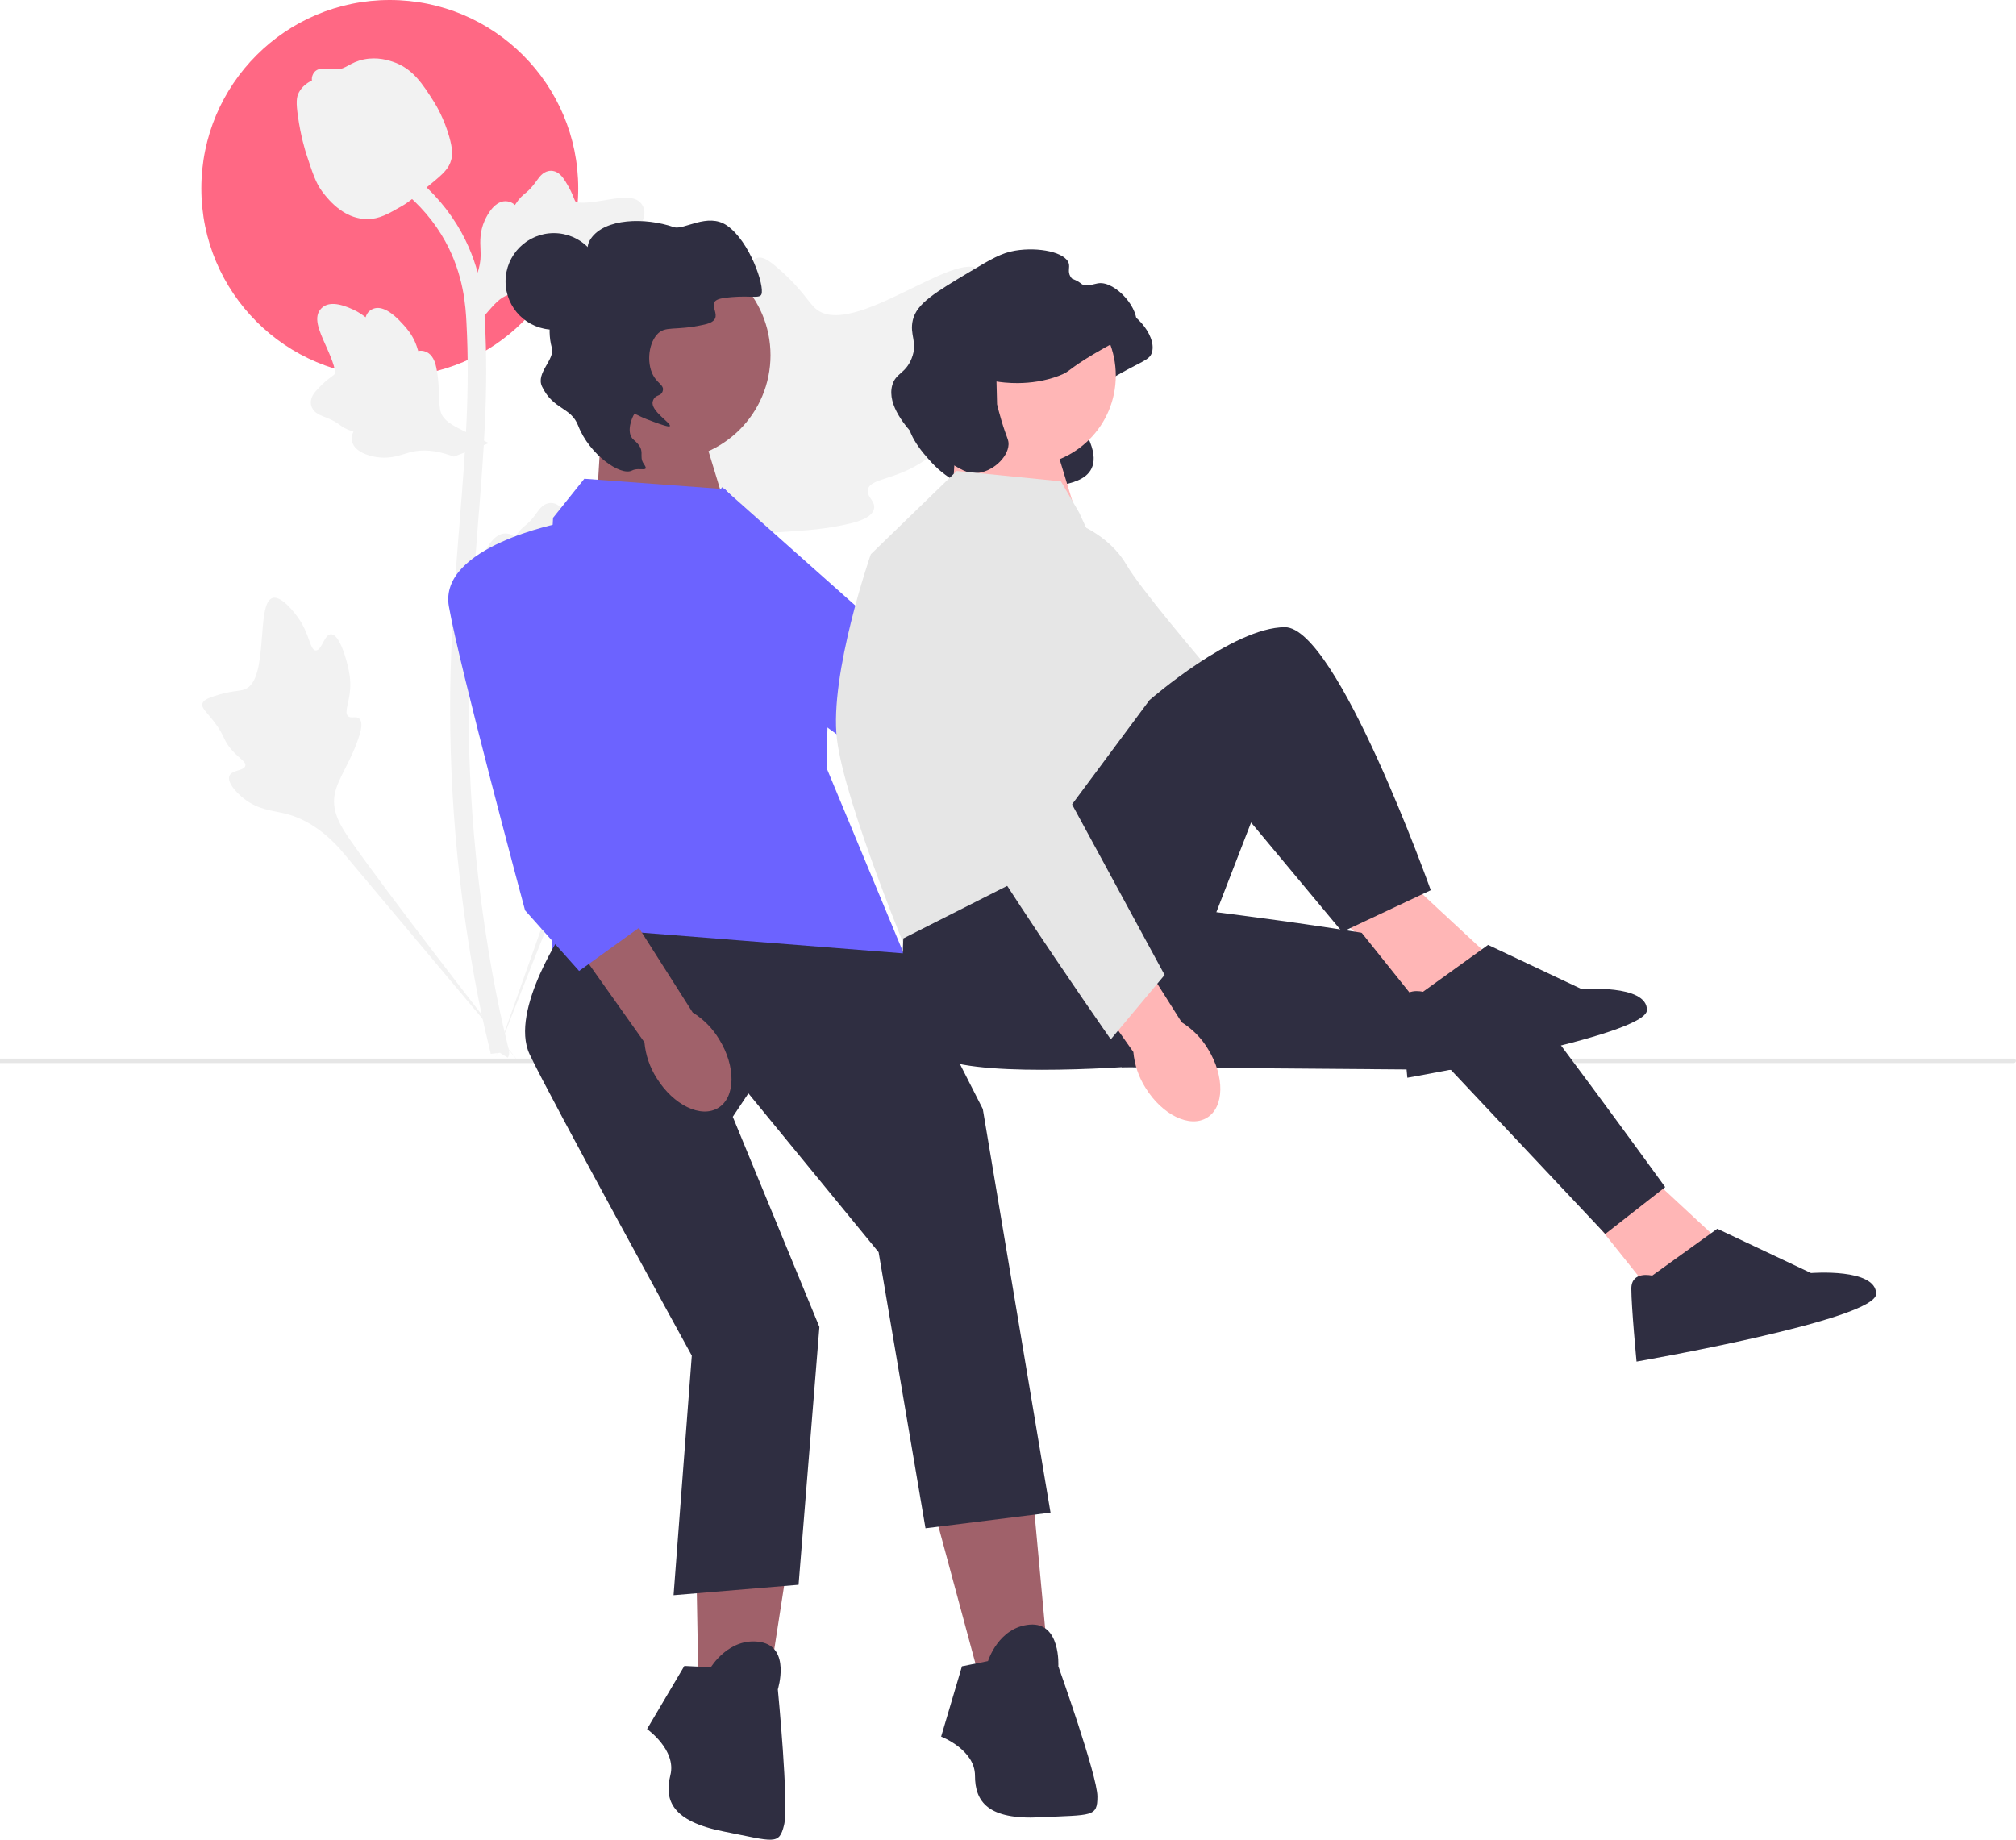
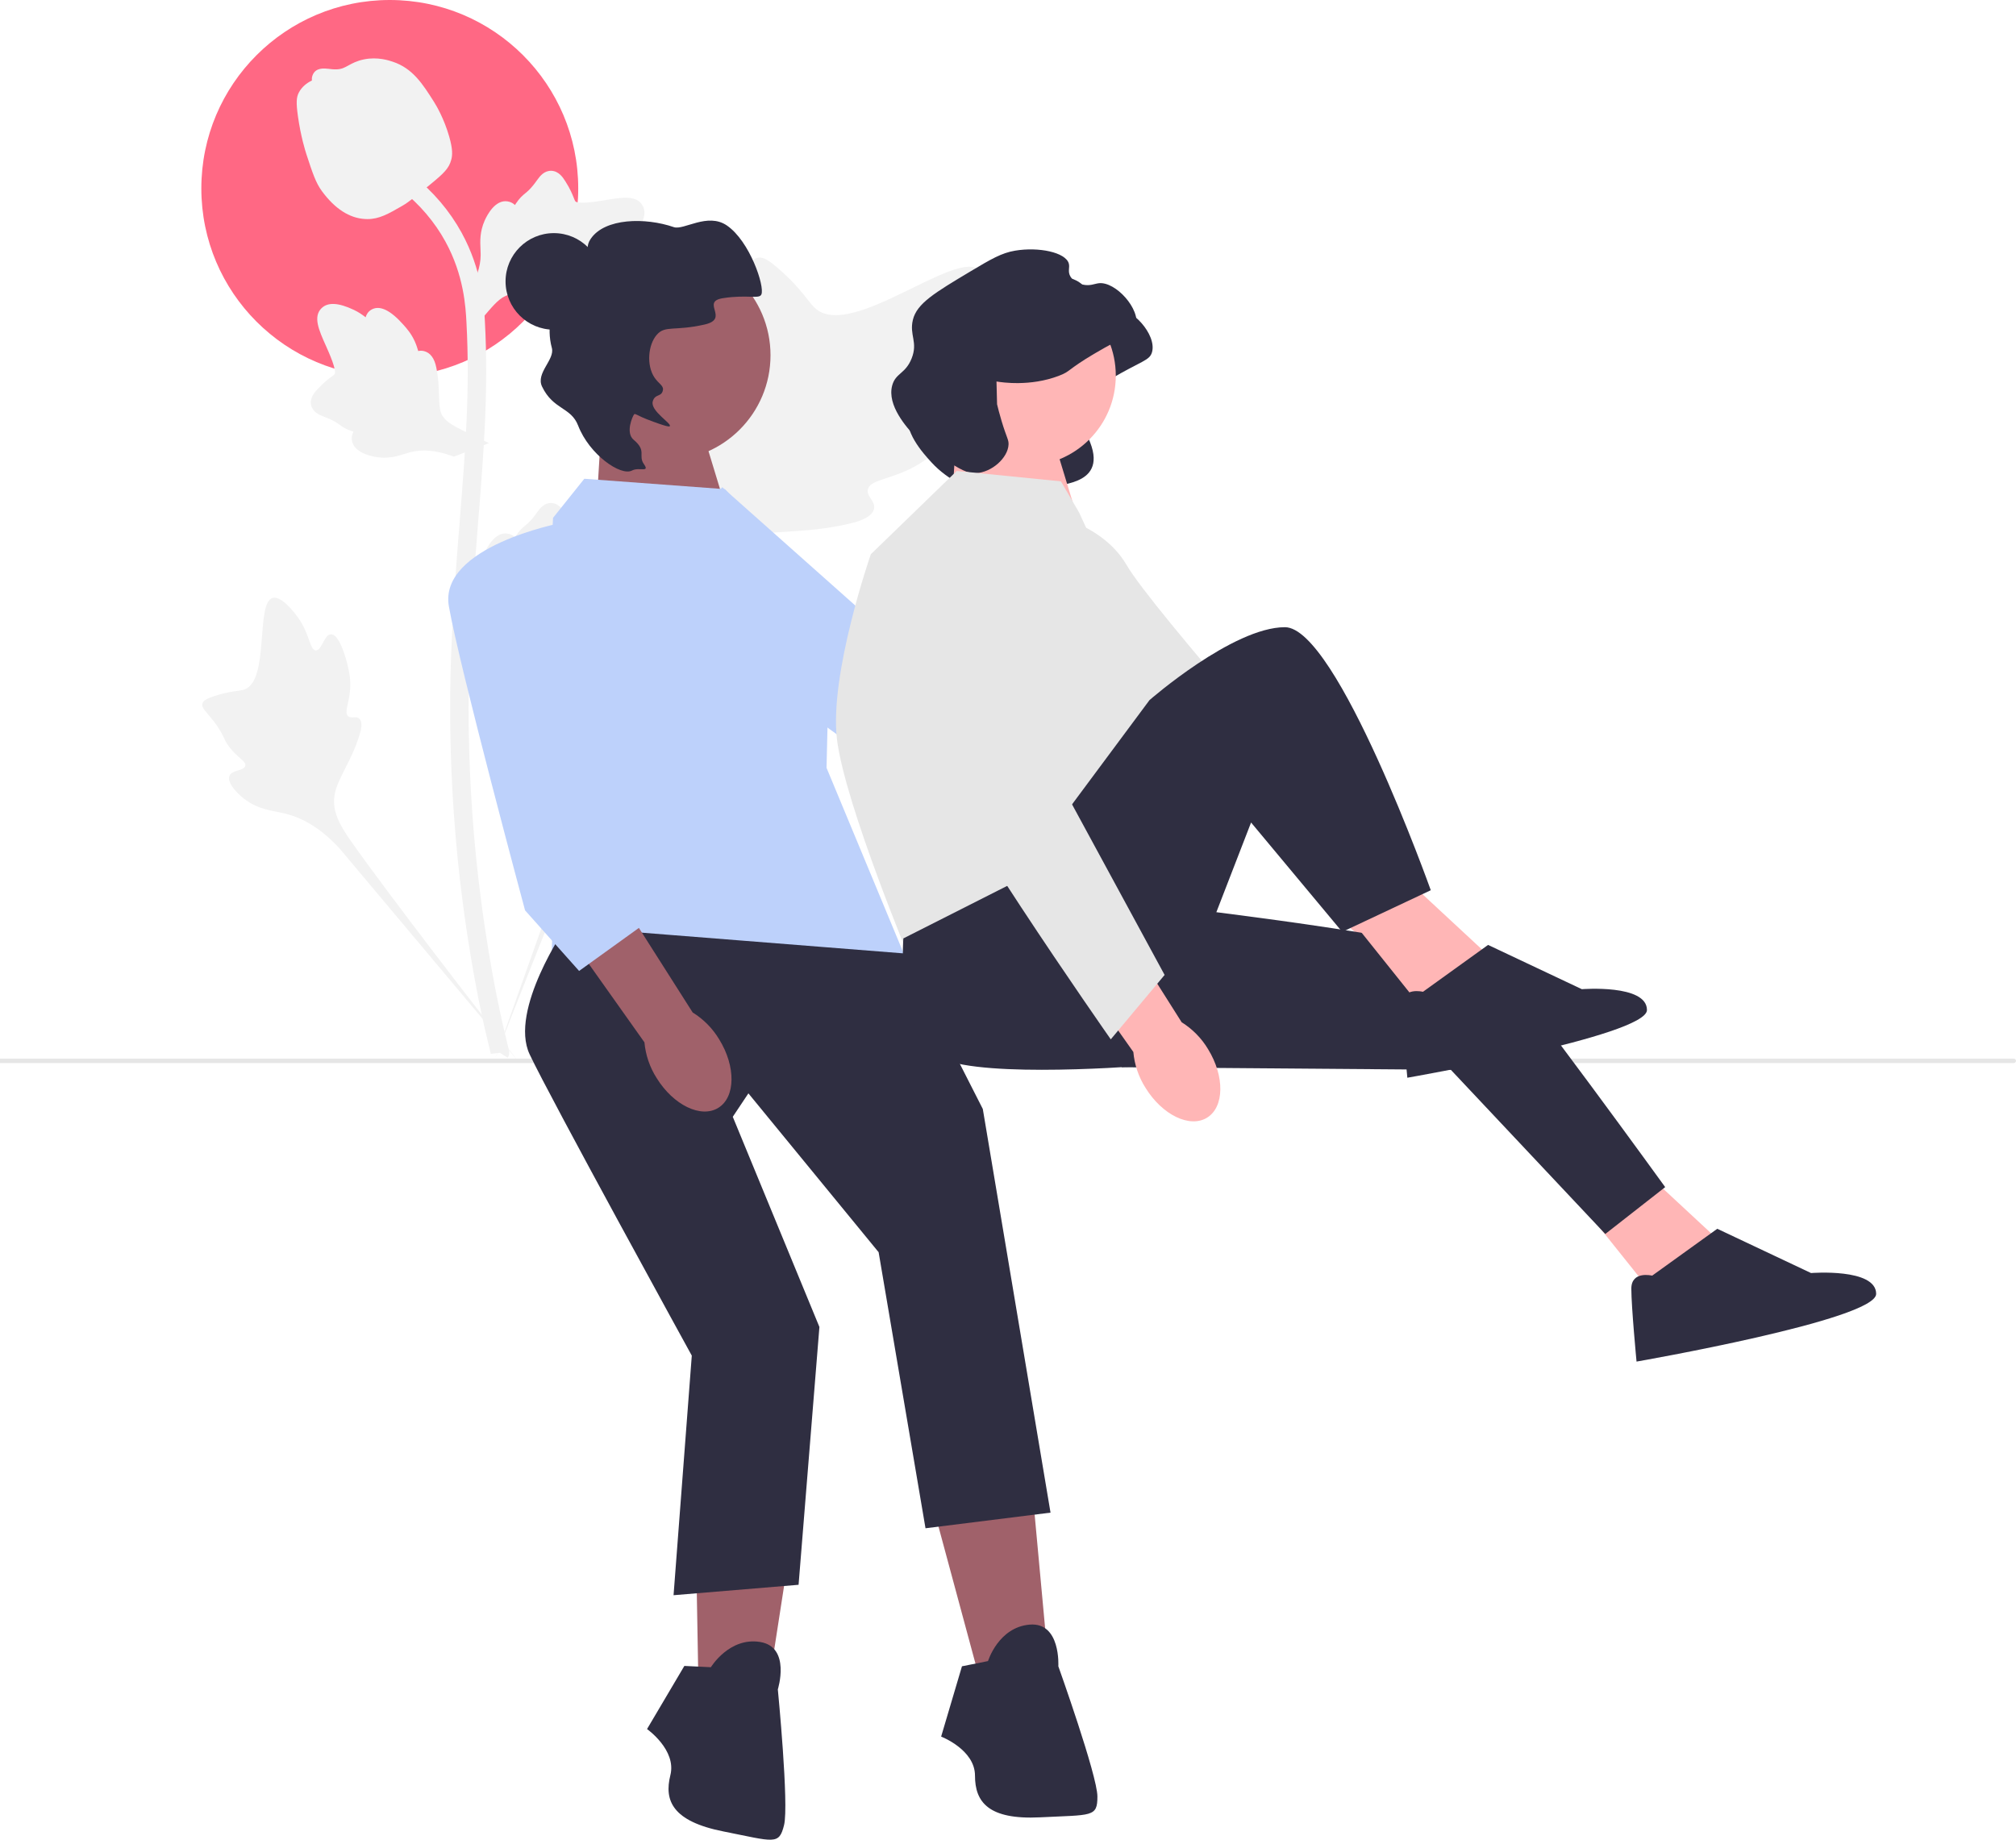
- <svg xmlns="http://www.w3.org/2000/svg" id="currentIllo" width="774.04" height="706.433" viewBox="0 0 774.04 706.433" class="injected-svg DownloadModal__ImageFile-sc-p17csy-5 iIfSkb grid_media">
+ <svg xmlns="http://www.w3.org/2000/svg" width="774.04" height="706.433" viewBox="0 0 774.04 706.433">
  <circle cx="149.658" cy="72.354" r="72.354" fill="#ff6884" />
  <g>
    <path d="M374.986,150.109c-2.388-4.026-12.718,.285-14.617-3.369-1.892-3.641,7.705-9.188,13.189-21.861,.989-2.285,7.22-16.687,2.607-21.131-8.744-8.423-48.757,26.338-62.759,14.962-3.073-2.496-5.22-7.48-14.521-15.571-3.7-3.219-5.937-4.672-8.103-4.132-3.072,.767-3.316,4.879-6.61,12.964-4.941,12.125-7.863,11.393-10.742,21.067-2.137,7.181-1.649,11.357-4.164,12.17-3.559,1.151-6.834-6.466-11.344-5.784-4.602,.696-7.384,9.565-8.263,16.205-1.649,12.461,2.927,20.684,5.464,29.33,2.756,9.396,4.392,23.686-1.973,43.915l-63.004,177.514c13.909-36.425,54.184-136.277,71.107-173.383,4.885-10.712,10.28-21.576,21.355-25.864,10.664-4.129,25.308-1.664,43.979-6.162,2.181-.525,8.231-2.065,8.993-5.624,.63-2.942-2.929-4.585-2.383-7.341,.733-3.696,7.733-3.742,16.334-8.006,6.065-3.007,9.843-6.584,13.093-9.659,.98-.927,15.541-14.881,12.362-20.241h-0l0,0Z" fill="#f2f2f2" />
    <path d="M127.109,243.56c-2.665,.01-3.53,6.324-5.871,6.202-2.333-.122-2.287-6.433-6.924-12.781-.836-1.145-6.107-8.359-9.619-7.377-6.657,1.861-1.141,31.529-10.765,35.12-2.112,.788-5.177,.404-11.832,2.634-2.647,.887-4.006,1.566-4.366,2.785-.51,1.729,1.438,3.035,4.456,6.985,4.526,5.923,3.323,7.147,7.24,11.351,2.908,3.121,5.098,4.086,4.772,5.555-.462,2.079-5.145,1.488-6.112,3.899-.986,2.46,2.564,6.384,5.57,8.731,5.64,4.405,10.996,4.531,15.972,5.781,5.407,1.358,12.893,4.678,20.984,13.639l68.946,82.141c-13.865-17.337-51.252-65.914-64.581-84.926-3.848-5.488-7.624-11.271-6.533-17.944,1.05-6.425,6.486-12.902,9.665-23.363,.371-1.222,1.362-4.636-.165-6.037-1.262-1.158-3.095,.115-4.29-.949-1.603-1.427,.395-4.875,.783-10.327,.274-3.844-.391-6.731-.963-9.213-.172-.748-2.82-11.921-6.367-11.908v0l0-0Z" fill="#f2f2f2" />
    <path d="M180.278,255.495l-1.606-14.334,.734-1.087c3.395-5.025,5.125-9.932,5.146-14.59,.003-.741-.031-1.481-.066-2.236-.138-2.99-.311-6.707,1.627-11.039,1.087-2.415,4.139-8.008,8.728-7.316,1.235,.173,2.17,.741,2.879,1.405,.104-.166,.211-.332,.325-.512,1.429-2.18,2.561-3.114,3.651-4.014,.837-.692,1.703-1.405,3.059-3.094,.595-.741,1.059-1.391,1.45-1.938,1.187-1.654,2.737-3.627,5.471-3.592,2.921,.138,4.45,2.554,5.464,4.153,1.81,2.851,2.63,4.907,3.173,6.271,.197,.498,.422,1.059,.536,1.232,.941,1.384,8.593,.09,11.475-.381,6.475-1.08,12.077-2.014,14.386,2.069,1.654,2.921,.426,6.783-3.762,11.787-1.305,1.557-2.692,2.741-3.924,3.668,1.021,.609,1.934,1.543,2.305,3.011h0c.872,3.474-2.114,6.956-8.873,10.361-1.678,.851-3.938,1.986-7.105,2.533-1.492,.256-2.834,.318-3.983,.353-.024,.664-.18,1.384-.585,2.125-1.187,2.18-3.658,3.218-7.381,2.969-4.097-.215-7.471-.997-10.447-1.682-2.599-.595-4.838-1.1-6.596-.983-3.26,.263-5.772,2.872-8.721,6.257l-7.361,8.603h-0l0,0Z" fill="#f2f2f2" />
    <path d="M187.727,170.152l-13.458,5.189-1.237-.434c-5.722-2.009-10.907-2.438-15.418-1.277-.717,.185-1.425,.406-2.146,.631-2.857,.892-6.408,2.002-11.091,1.227-2.612-.438-8.796-1.972-9.29-6.587-.146-1.239,.166-2.287,.629-3.141-.187-.058-.375-.12-.578-.185-2.471-.83-3.662-1.687-4.809-2.513-.882-.635-1.791-1.291-3.769-2.174-.867-.388-1.614-.671-2.242-.911-1.901-.729-4.202-1.728-4.862-4.381-.607-2.86,1.342-4.953,2.631-6.339,2.299-2.474,4.08-3.789,5.261-4.66,.432-.317,.917-.677,1.056-.831,1.1-1.262-2.092-8.334-3.279-11.003-2.687-5.989-5.012-11.172-1.647-14.44,2.406-2.341,6.453-2.132,12.355,.649,1.837,.867,3.334,1.909,4.544,2.866,.33-1.142,1.002-2.263,2.328-2.993h0c3.14-1.725,7.265,.281,12.273,5.955,1.249,1.408,2.92,3.305,4.252,6.23,.626,1.378,1.027,2.661,1.352,3.763,.649-.145,1.385-.177,2.204,.027,2.41,.595,4.041,2.722,4.744,6.387,.832,4.018,.931,7.48,1.023,10.532,.083,2.665,.163,4.959,.722,6.629,1.081,3.087,4.242,4.855,8.264,6.848l10.189,4.938-0,0,0-0Z" fill="#f2f2f2" />
    <path d="M180.278,127.925l-1.606-14.334,.734-1.087c3.395-5.025,5.125-9.932,5.146-14.59,.003-.741-.031-1.481-.066-2.236-.138-2.99-.311-6.707,1.627-11.039,1.087-2.415,4.139-8.008,8.728-7.316,1.235,.173,2.17,.741,2.879,1.405,.104-.166,.211-.332,.325-.512,1.429-2.18,2.561-3.114,3.651-4.014,.837-.692,1.703-1.405,3.059-3.094,.595-.741,1.059-1.391,1.45-1.938,1.187-1.654,2.737-3.627,5.471-3.592,2.921,.138,4.45,2.554,5.464,4.153,1.81,2.851,2.63,4.907,3.173,6.271,.197,.498,.422,1.059,.536,1.232,.941,1.384,8.593,.09,11.475-.381,6.475-1.08,12.077-2.014,14.386,2.069,1.654,2.921,.426,6.783-3.762,11.787-1.305,1.557-2.692,2.741-3.924,3.668,1.021,.609,1.934,1.543,2.305,3.011h0c.872,3.474-2.114,6.956-8.873,10.361-1.678,.851-3.938,1.986-7.105,2.533-1.492,.256-2.834,.318-3.983,.353-.024,.664-.18,1.384-.585,2.125-1.187,2.18-3.658,3.218-7.381,2.969-4.097-.215-7.471-.997-10.447-1.682-2.599-.595-4.838-1.1-6.596-.983-3.26,.263-5.772,2.872-8.721,6.257l-7.361,8.603h-0Z" fill="#f2f2f2" />
    <path d="M194.944,406.155l-3.004-1.883-.727-3.467,.727,3.467-3.502,.401c-.055-.325-.246-1.073-.533-2.242-1.568-6.409-6.347-25.913-10.333-56.629-2.782-21.442-4.357-43.486-4.682-65.529-.325-22.078,.72-38.793,1.557-52.227,.633-10.133,1.402-19.781,2.156-29.18,2.007-25.11,3.9-48.829,2.492-75.088-.311-5.862-.966-18.064-8.094-31.048-4.135-7.53-9.832-14.216-16.933-19.864l4.416-5.551c7.838,6.243,14.14,13.649,18.732,22.009,7.904,14.396,8.617,27.692,8.959,34.08,1.433,26.723-.481,50.67-2.509,76.022-.748,9.364-1.516,18.971-2.146,29.062-.831,13.309-1.865,29.879-1.543,51.673,.318,21.781,1.876,43.555,4.62,64.727,3.938,30.328,8.648,49.542,10.195,55.854,.824,3.371,.997,4.077,.152,5.412v-0l-0,0Z" fill="#f2f2f2" />
    <path d="M141.07,84.128c-.291,0-.585-.007-.882-.028-6.035-.325-11.624-3.938-16.614-10.735-2.339-3.198-3.537-6.845-5.925-14.119-.37-1.121-2.17-6.81-3.263-14.638-.716-5.115-.626-7.253,.388-9.143,1.125-2.104,2.945-3.571,4.994-4.561-.09-.678-.017-1.377,.277-2.09,1.208-2.955,4.419-2.568,6.156-2.381,.879,.111,1.976,.256,3.16,.194,1.862-.09,2.862-.644,4.378-1.474,1.45-.796,3.253-1.786,5.928-2.332,5.274-1.1,9.693,.395,11.15,.886,7.665,2.554,11.444,8.513,15.818,15.413,.872,1.384,3.865,6.423,5.841,13.33,1.426,4.983,1.225,7.198,.796,8.845-.872,3.384-2.931,5.322-8.16,9.6-5.461,4.478-8.202,6.72-10.555,8.084-5.478,3.163-8.918,5.149-13.486,5.149,0,0,0,0,0,0Z" fill="#f2f2f2" />
  </g>
  <polygon points="231.186 158.825 231.116 159.979 228.886 196.828 280.866 202.29 266.335 154.549 231.186 158.825" fill="#a0616a" />
  <path d="M388.776,156.278c.051,.009,.127,.022,.219,.037,1.804,.299,12.71,1.981,23.705-2.207,4.658-1.774,3.069-2.217,13.443-8.386,12.163-7.232,15.284-7.182,16.19-10.554,1.809-6.734-7.849-17.32-14.241-16.623-1.683,.184-3.485,1.187-6.288,.506-.616-.149-3.312-.804-4.626-3.035-1.172-1.991-.179-3.427-.651-5.06-1.238-4.286-11.555-6.424-20.6-4.913-5.202,.869-9.249,3.242-17.13,7.952-13.716,8.198-20.575,12.297-22.116,18.578-1.461,5.953,2.046,8.518-.505,14.89-2.375,5.933-6.146,5.537-7.444,10.337-2.088,7.724,5.663,16.2,8.892,19.732,3.54,3.871,6.926,5.996,11.421,8.817,5.642,3.541,8.463,5.311,11.854,5.131,6.149-.327,24.421,.785,24.659-4.303,.089-1.907,22.25-.346,11.338-20.877-1.338-2.518-27.558,.172-27.904-1.275" fill="#2f2e41" />
  <polygon points="367.186 165.825 367.116 166.979 364.886 203.828 416.866 209.29 402.335 161.549 367.186 165.825" fill="#ffb6b6" />
  <path d="M774.04,407.354h0c0,.464-.376,.84-.84,.84H0v-1.68H773.2c.464,0,.84,.376,.84,.84Z" fill="#e6e6e6" />
-   <path id="uuid-2affe7d5-7644-432d-a8c4-877c0a891055-316" d="M516.173,354.128c8.338,8.979,19.73,11.955,25.444,6.648s3.585-16.887-4.758-25.868c-3.283-3.633-7.389-6.428-11.973-8.149l-35.81-37.599-17.286,17.181,37.138,35.242c1.379,4.701,3.863,9.003,7.246,12.546v-0Z" fill="#ffb6b6" />
+   <path id="uuid-2affe7d5-7644-432d-a8c4-877c0a891055-683" d="M516.173,354.128c8.338,8.979,19.73,11.955,25.444,6.648s3.585-16.887-4.758-25.868c-3.283-3.633-7.389-6.428-11.973-8.149l-35.81-37.599-17.286,17.181,37.138,35.242c1.379,4.701,3.863,9.003,7.246,12.546v-0Z" fill="#ffb6b6" />
  <g>
-     <path id="uuid-7593711d-eb6d-4ae3-a6d4-3f65c1162c3c-317" d="M441.044,328.355c11.597,3.959,23.039,1.185,25.558-6.196,2.518-7.381-4.841-16.571-16.442-20.53-4.613-1.645-9.552-2.161-14.405-1.506l-49.347-16.154-7.087,23.319,49.4,13.449c3.441,3.487,7.666,6.099,12.324,7.618v-0Z" fill="#a0616a" />
-     <path d="M277.296,187.079s-30.59,36.801-12.893,52.027,96.724,71.592,96.724,71.592l30.809,4.797,7.88-29.781-69.568-51.549-52.952-47.086v-0Z" fill="#6c63ff" />
+     <path id="uuid-7593711d-eb6d-4ae3-a6d4-3f65c1162c3c-684" d="M441.044,328.355c11.597,3.959,23.039,1.185,25.558-6.196,2.518-7.381-4.841-16.571-16.442-20.53-4.613-1.645-9.552-2.161-14.405-1.506l-49.347-16.154-7.087,23.319,49.4,13.449c3.441,3.487,7.666,6.099,12.324,7.618v-0Z" fill="#a0616a" />
+     <path d="M277.296,187.079s-30.59,36.801-12.893,52.027,96.724,71.592,96.724,71.592l30.809,4.797,7.88-29.781-69.568-51.549-52.952-47.086v-0Z" fill="#bdd1fb" />
  </g>
  <circle cx="393.764" cy="144.244" r="34.642" fill="#ffb6b6" />
  <path d="M382.606,146.485c.051,.009,.127,.022,.219,.037,1.804,.299,12.71,1.981,23.705-2.207,4.658-1.774,3.069-2.217,13.443-8.386,12.163-7.232,15.284-7.182,16.19-10.554,1.809-6.734-7.849-17.32-14.241-16.623-1.683,.184-3.485,1.187-6.288,.506-.616-.149-3.312-.804-4.626-3.035-1.172-1.991-.179-3.427-.651-5.06-1.238-4.286-11.555-6.424-20.6-4.913-5.202,.869-9.249,3.242-17.13,7.952-13.716,8.198-20.575,12.297-22.116,18.578-1.461,5.953,2.046,8.518-.505,14.89-2.375,5.933-6.146,5.537-7.444,10.337-2.088,7.724,5.663,16.2,8.892,19.732,3.54,3.871,6.926,5.996,11.421,8.817,5.642,3.541,8.463,5.311,11.854,5.131,6.149-.327,12.265-5.899,12.503-10.988,.089-1.907-.706-2.479-2.675-9.035-.82-2.731-1.389-4.986-1.735-6.433" fill="#2f2e41" />
  <polygon points="603.347 457.838 639.347 502.838 658.347 474.838 630.347 448.838 603.347 457.838" fill="#ffb6b6" />
  <path d="M455.347,348.838s110.677,13,119.839,22c9.161,9,64.161,85,64.161,85l-23,18-59.303-63.047-126.417-.987,24.72-60.966v-0Z" fill="#2f2e41" />
  <polygon points="515.347 348.838 551.347 393.838 570.347 365.838 542.347 339.838 515.347 348.838" fill="#ffb6b6" />
  <path d="M546.347,380.838s-8-2-8,5,2,28,2,28c0,0,92-16,92-26s-25-8-25-8l-36-17-25,18Z" fill="#2f2e41" />
  <polygon points="358.347 578.838 375.347 641.838 402.347 636.838 396.347 571.838 358.347 578.838" fill="#a0616a" />
  <path d="M379.347,637.838l-10,2-8,27s13,5,13,15,5,17,25,16,22,0,22-8-15-50-15-50c0,0,1-17-11-16s-16,14-16,14Z" fill="#2f2e41" />
  <polygon points="266.931 577.858 268.091 643.101 295.496 644.821 305.492 580.314 266.931 577.858" fill="#a0616a" />
  <path d="M272.944,640.194l-10.186-.493-14.329,24.242s11.393,8.013,8.96,17.712,.713,17.706,20.356,21.602,21.339,5.353,23.285-2.407-2.383-52.147-2.383-52.147c0,0,5.106-16.246-6.776-18.196-11.883-1.95-18.926,9.686-18.926,9.686h-0Z" fill="#2f2e41" />
-   <path d="M278.347,187.838l-54-4-12,15s-6,101-2,111,1,67,1,67l136.13-9.5-30.13-72.5,1-42-27-51-13-14v0Z" fill="#6c63ff" />
+   <path d="M278.347,187.838l-54-4-12,15s-6,101-2,111,1,67,1,67l136.13-9.5-30.13-72.5,1-42-27-51-13-14v0Z" fill="#bdd1fb" />
  <path d="M217.347,355.838s-22,32-14,49,62.265,115.708,62.265,115.708l-7,92,48-4,8-99-33.265-80.708,6-9,50,61,18,106,48-6-26-155-30.386-59.741-129.614-10.259-0,0Z" fill="#2f2e41" />
  <path d="M407.347,184.838l-40-4-33,32s-16,46-13,71,29,87,29,87l41-30,47,2v-93.618l-24-52.382-7-12v0Z" fill="#e6e6e6" />
  <path d="M399.584,196.828s23.002,2.985,32.953,20.102,81.688,97.654,81.688,97.654l-13.591,12.436-70.684-45.605-27.14-46.68-3.227-37.907v0Z" fill="#e6e6e6" />
  <path d="M346.847,360.338s-3.5,41.5,18.5,47.5,79,1,79,1l36-93,35,42,34-16s-36-101-56-101-52,28-52,28l-52,70-42.5,21.5Z" fill="#2f2e41" />
  <path d="M634.347,489.838s-8-2-8,5,2,28,2,28c0,0,92-16,92-26s-25-8-25-8l-36-17-25,18v0Z" fill="#2f2e41" />
  <circle cx="212.647" cy="108.058" r="18.54" fill="#2f2e41" />
  <circle cx="255.461" cy="136.415" r="40.375" fill="#a0616a" />
  <path d="M242.66,180.678c-4.291,2.273-16.366-6.072-20.686-17.255-2.779-7.194-9.536-5.997-13.848-14.969-2.512-5.228,4.99-10.342,3.753-14.862-2.242-8.19,.569-15.517,.927-16.415,3.092-7.749,7.649-7.568,11.324-16.588,2.212-5.43,.793-6.066,2.653-8.844,5.367-8.017,20.94-8.322,31.923-4.531,3.801,1.312,12.956-5.718,20.387-.625,8.756,6,14.581,23.296,13.241,26.465-.814,1.925-5.347-.036-14.775,1.446-8.729,1.372,2.792,7.893-7.031,10.116-11.616,2.629-15.115,.23-18.334,3.905-3.403,3.885-4.032,11.747-.927,16.415,1.541,2.316,3.528,3.133,3.279,4.745-.454,2.943-3.068,1.343-3.926,4.465-.997,3.631,7.277,8.392,6.558,9.491-.145,.221-.765,.461-8.844-2.653-3.226-1.243-4.47-2.317-4.832-1.92-.586,.643-3.487,7.09-.191,9.833,5.129,4.268,1.574,5.963,3.912,9.305,2.412,3.448-1.835,1.031-4.562,2.475v0Z" fill="#2f2e41" />
  <g>
-     <path id="uuid-6ee03f56-d23d-4865-bcee-b83fb8b609f2-318" d="M252.114,413.958c6.444,10.423,17.044,15.547,23.677,11.445,6.632-4.102,6.784-15.874,.337-26.3-2.518-4.2-6.006-7.736-10.171-10.312l-27.859-43.817-20.283,13.512,29.618,41.761c.443,4.879,2.048,9.58,4.682,13.711l0,0Z" fill="#a0616a" />
-     <path d="M215.347,200.838s-47,9-43,32,29.249,116.728,29.249,116.728l20.751,23.272,25-18-21-84-11-70v0Z" fill="#6c63ff" />
+     <path id="uuid-6ee03f56-d23d-4865-bcee-b83fb8b609f2-685" d="M252.114,413.958c6.444,10.423,17.044,15.547,23.677,11.445,6.632-4.102,6.784-15.874,.337-26.3-2.518-4.2-6.006-7.736-10.171-10.312l-27.859-43.817-20.283,13.512,29.618,41.761c.443,4.879,2.048,9.58,4.682,13.711l0,0Z" fill="#a0616a" />
+     <path d="M215.347,200.838s-47,9-43,32,29.249,116.728,29.249,116.728l20.751,23.272,25-18-21-84-11-70v0Z" fill="#bdd1fb" />
  </g>
-   <path id="uuid-931f04c2-805f-4409-83cf-66d844eb0d47-319" d="M439.794,417.679c6.417,10.439,17.005,15.59,23.648,11.505s6.825-15.857,.404-26.299c-2.508-4.206-5.986-7.751-10.144-10.338l-27.747-43.888-20.318,13.46,29.511,41.837c.431,4.88,2.024,9.585,4.647,13.723l-0,0Z" fill="#ffb6b6" />
+   <path id="uuid-931f04c2-805f-4409-83cf-66d844eb0d47-686" d="M439.794,417.679c6.417,10.439,17.005,15.59,23.648,11.505s6.825-15.857,.404-26.299c-2.508-4.206-5.986-7.751-10.144-10.338l-27.747-43.888-20.318,13.46,29.511,41.837c.431,4.88,2.024,9.585,4.647,13.723l-0,0Z" fill="#ffb6b6" />
  <path d="M377.357,206.84l-39.579,9.925s13.859,49.384,17.106,67.088c3.247,17.704,71.595,115.247,71.595,115.247l20.673-24.729-60.536-111.564-9.259-55.967v0Z" fill="#e6e6e6" />
</svg>
